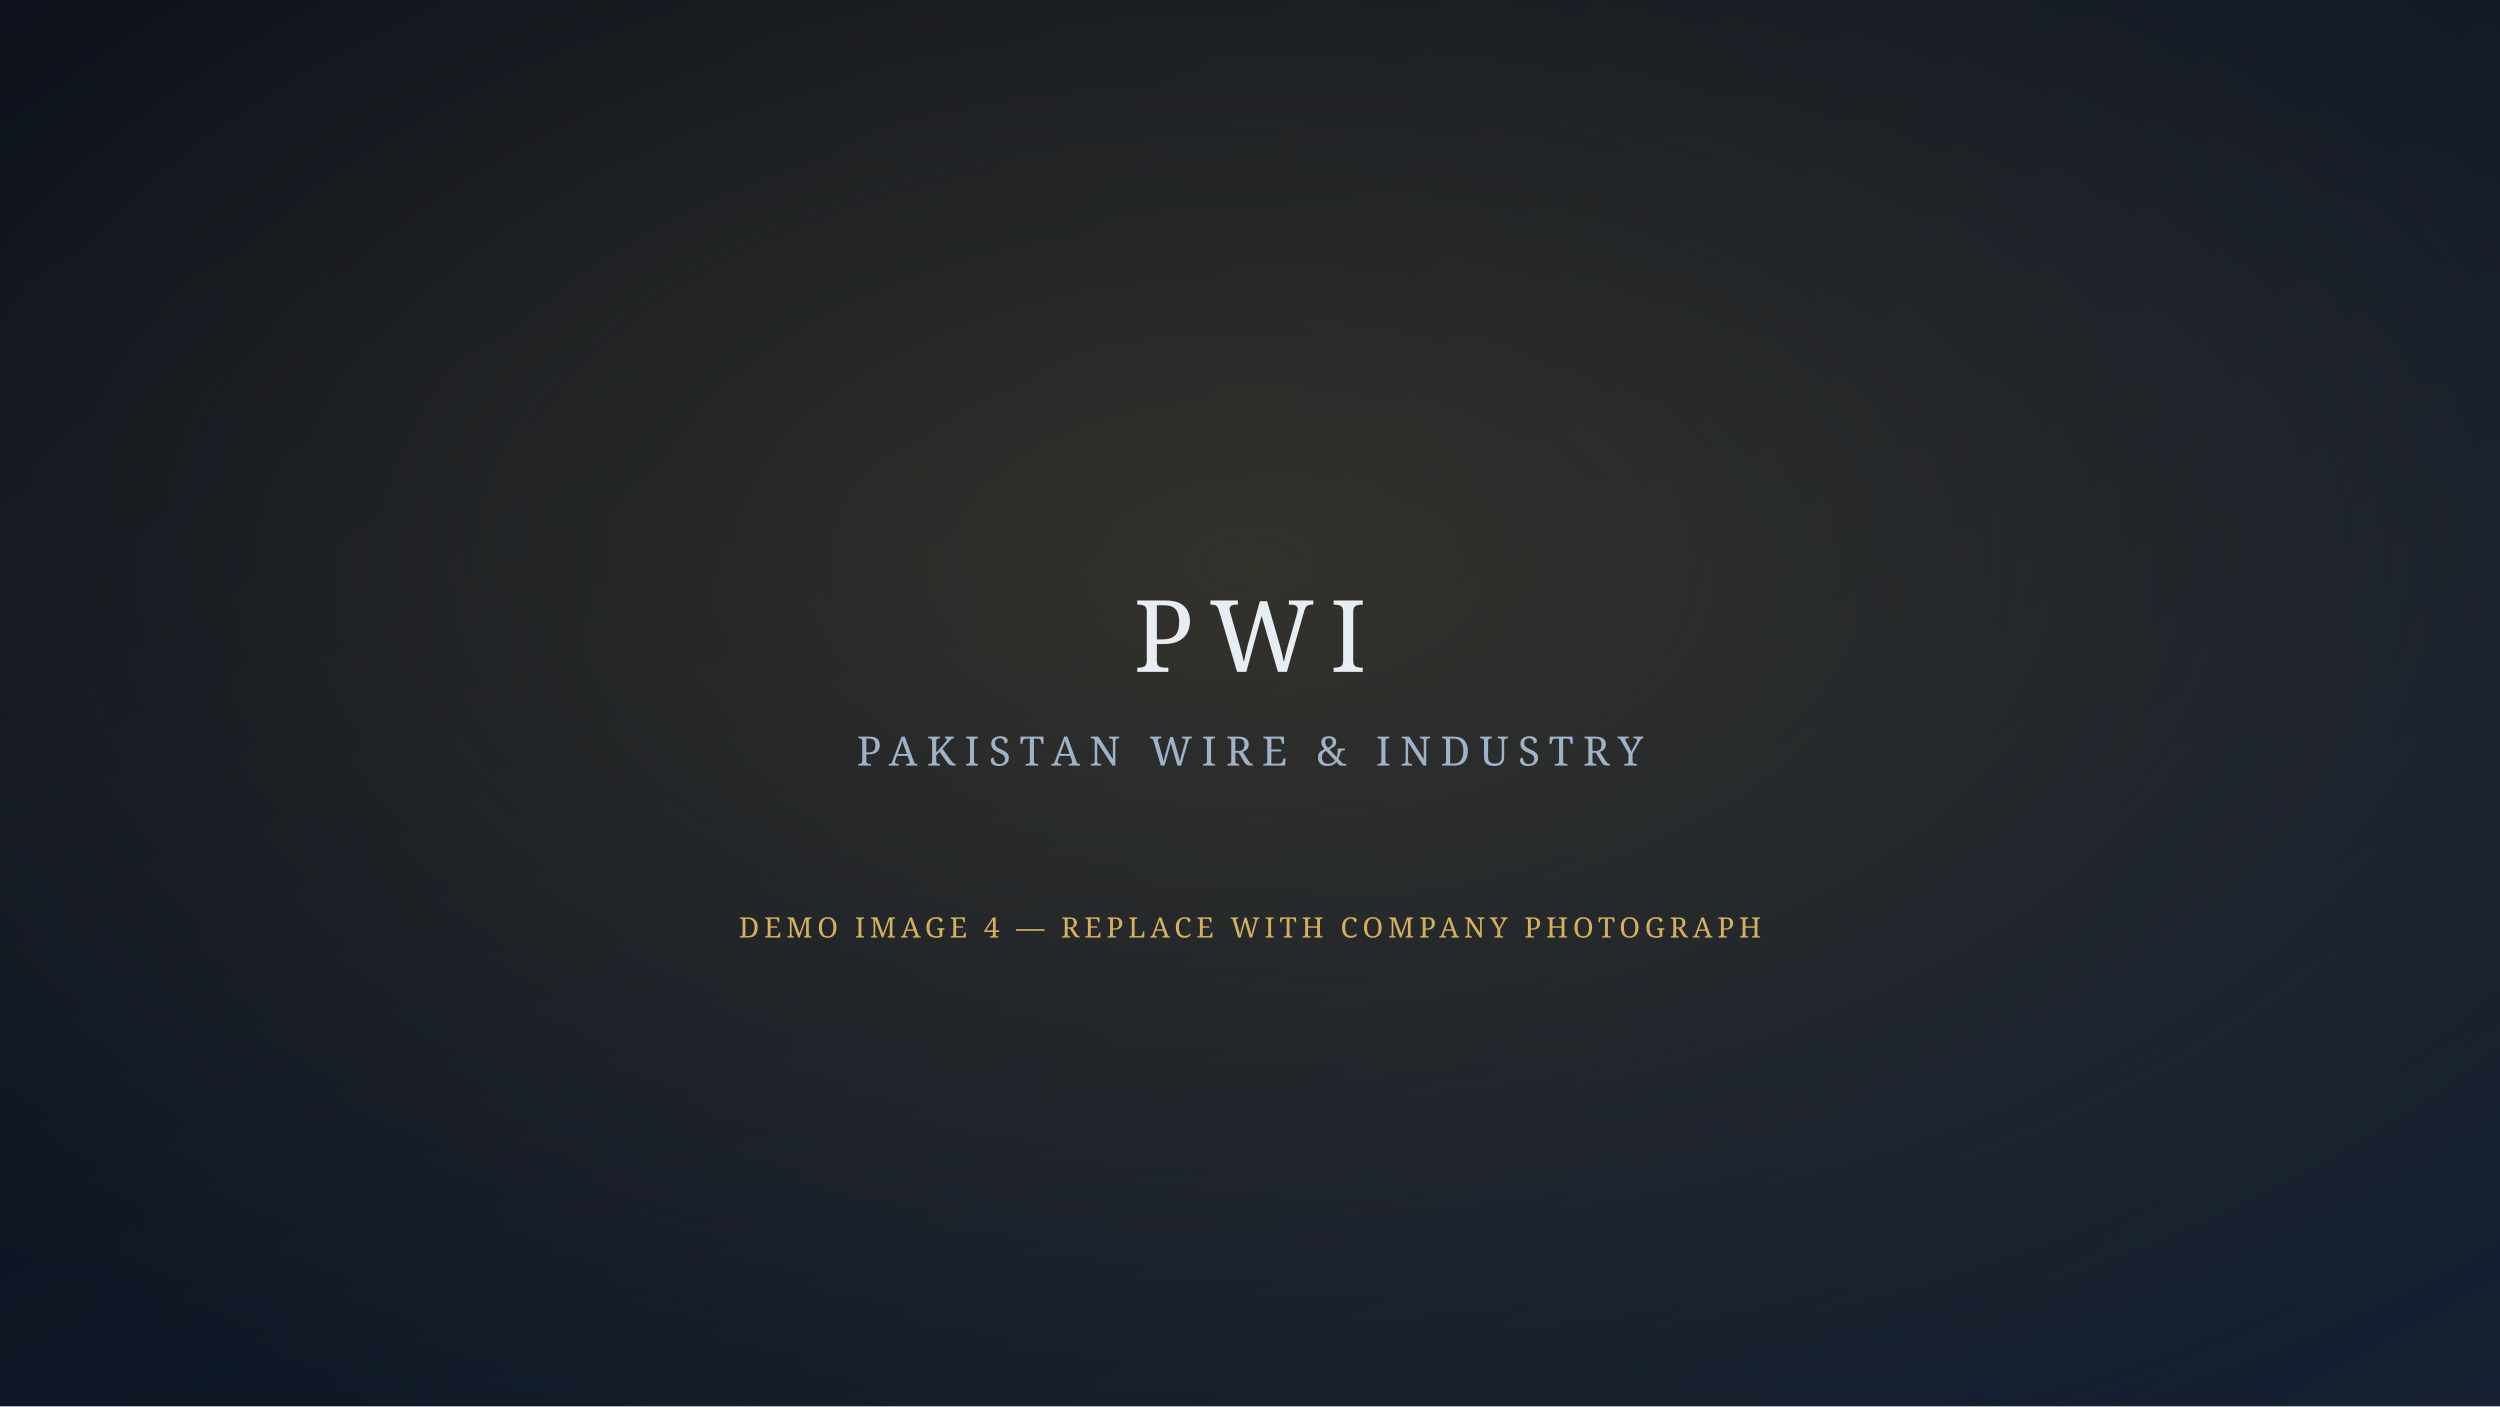
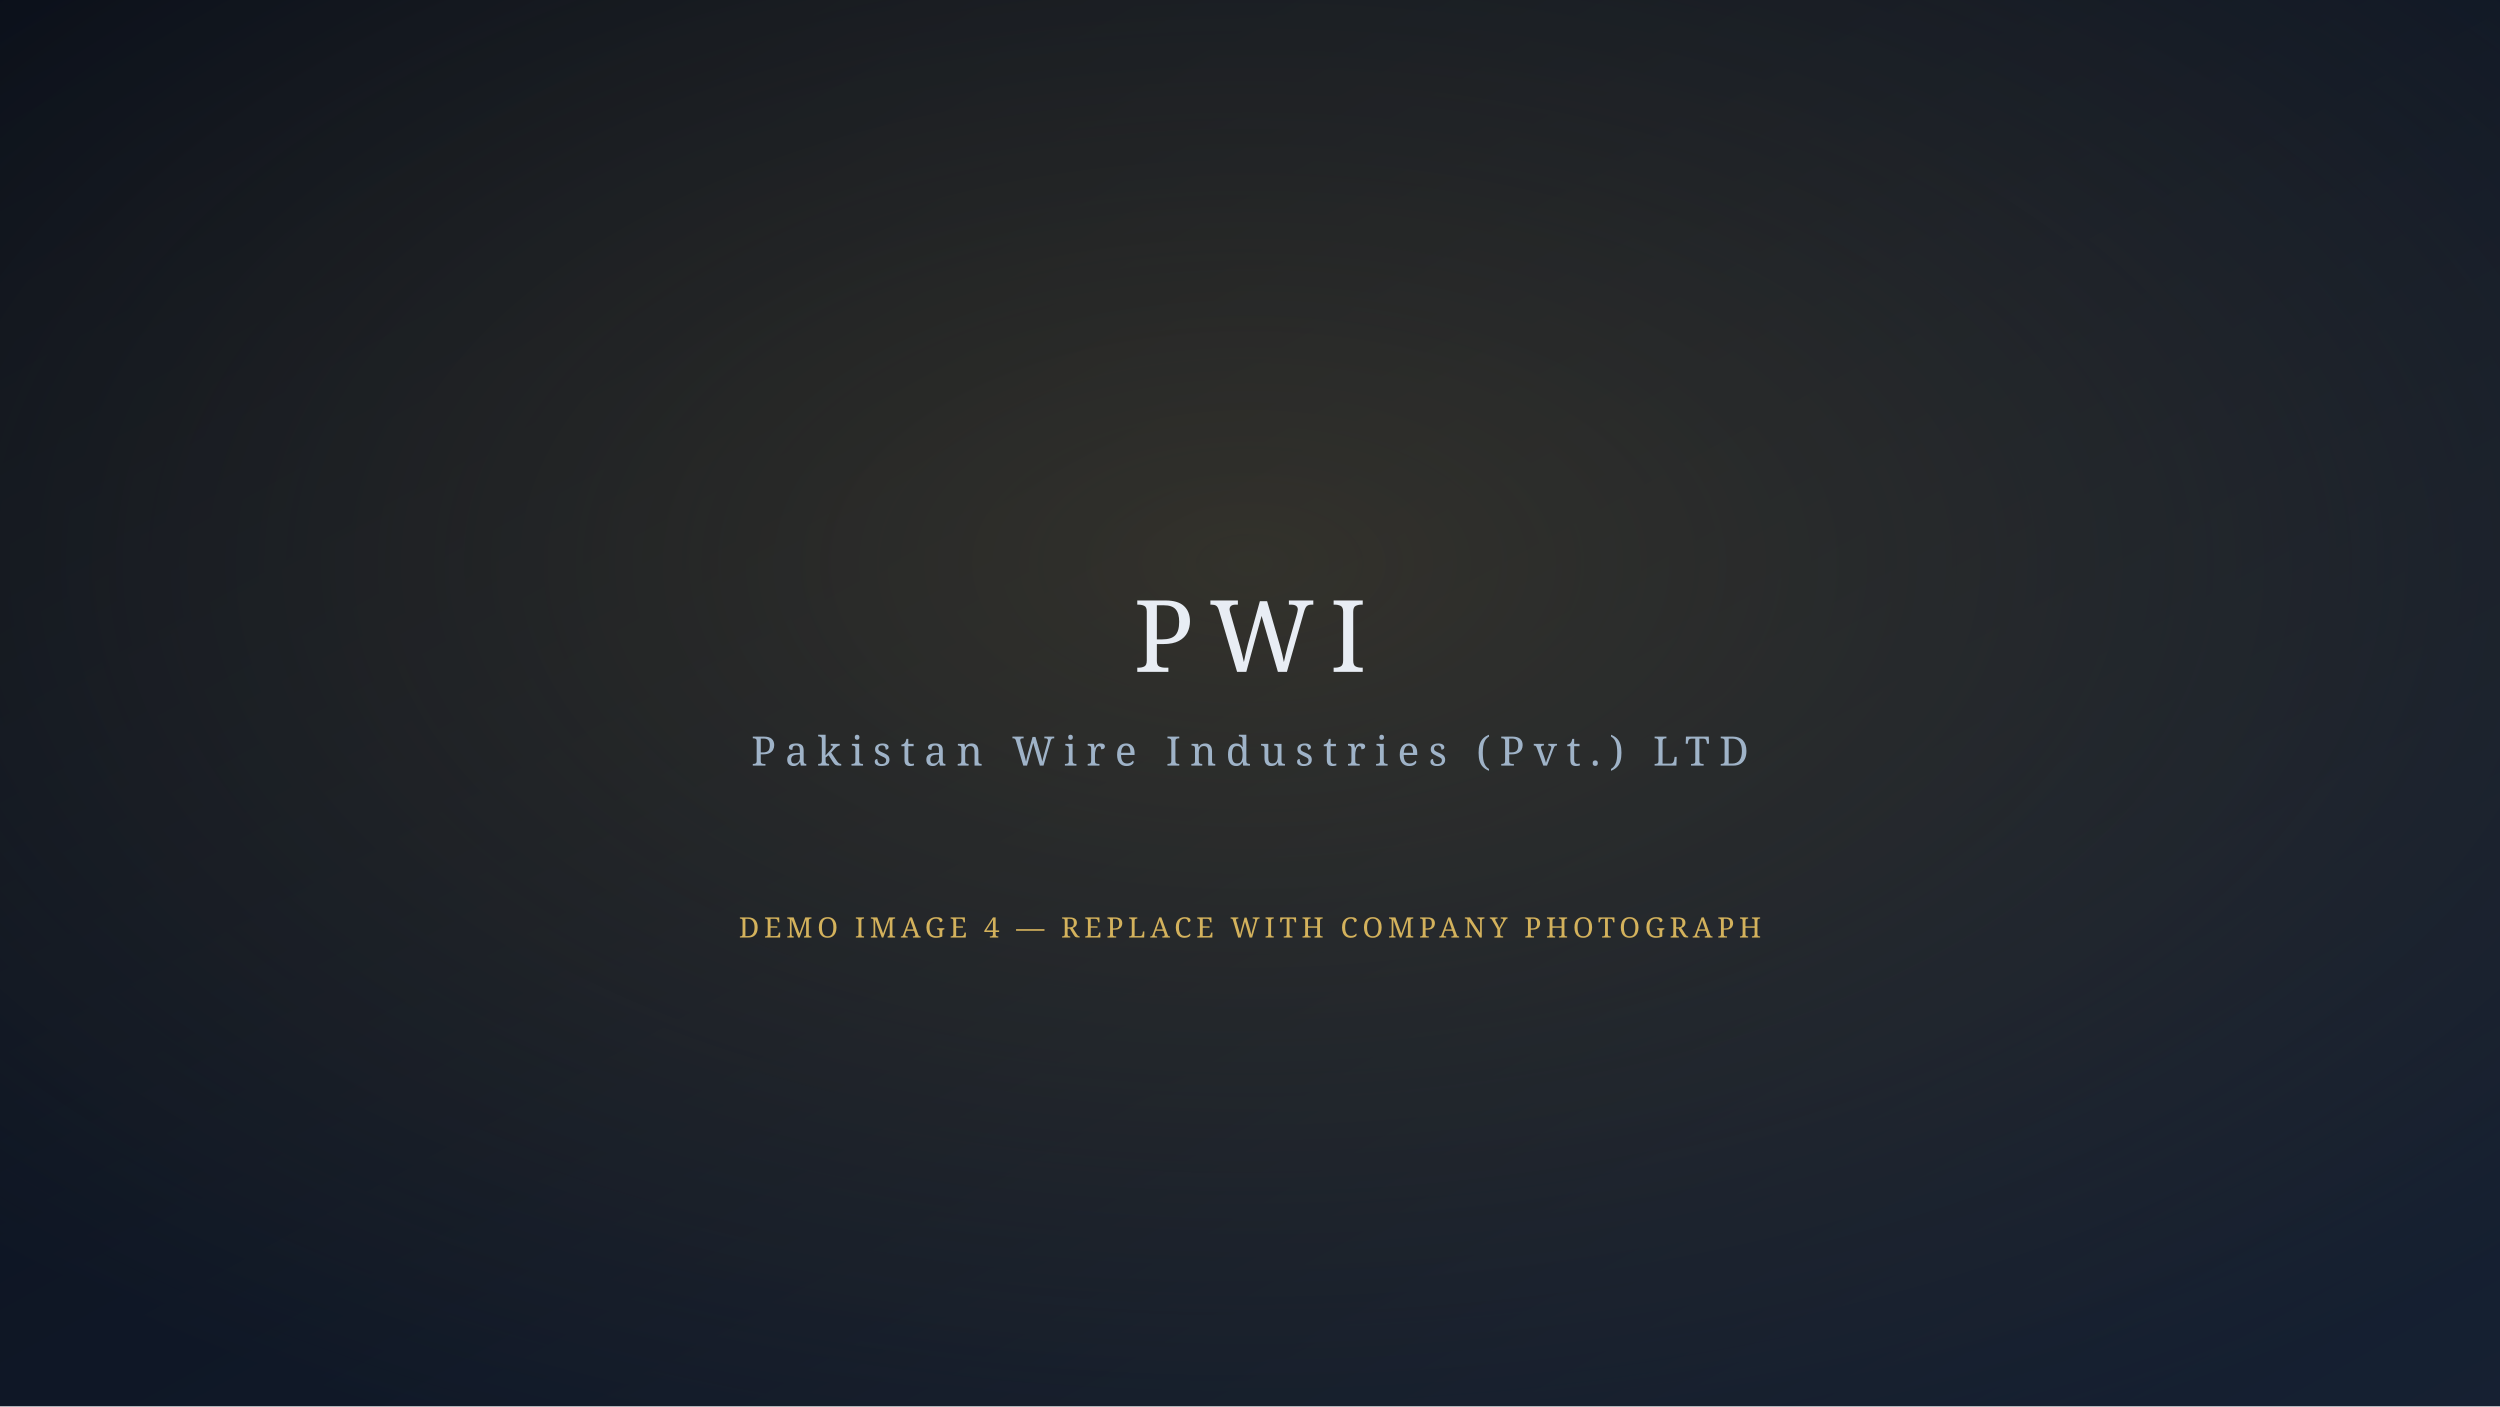
<svg xmlns="http://www.w3.org/2000/svg" width="1600" height="900" viewBox="0 0 1600 900">
  <defs>
    <linearGradient id="bg3" x1="0" y1="0" x2="1" y2="1">
      <stop offset="0%" stop-color="#0b1424" />
      <stop offset="100%" stop-color="#243550" />
    </linearGradient>
    <radialGradient id="glow3" cx="0.5" cy="0.4" r="0.7">
      <stop offset="0%" stop-color="#d4b25c" stop-opacity="0.35" />
      <stop offset="100%" stop-color="#d4b25c" stop-opacity="0" />
    </radialGradient>
  </defs>
  <g opacity="0.08" stroke="#9fb3c8" stroke-width="2" fill="none">
    <line x1="40" y1="60" x2="140" y2="60" />
    <line x1="40" y1="70" x2="120" y2="70" />
    <line x1="40" y1="80" x2="160" y2="80" />
    <line x1="40" y1="90" x2="100" y2="90" />
    <circle cx="700" cy="120" r="40" />
    <circle cx="760" cy="120" r="12" />
    <rect x="600" y="260" width="180" height="90" rx="6" />
  </g>
  <rect width="1600" height="900" fill="url(#bg3)" />
  <rect width="1600" height="900" fill="url(#glow3)" />
  <rect width="1600" height="900" fill="#04070d" opacity="0.45" />
  <g font-family="Georgia, serif" text-anchor="middle">
    <text x="800" y="430" font-size="64" fill="#e8edf4" letter-spacing="10">PWI</text>
-     <text x="800" y="490" font-size="26" fill="#9fb3c8" letter-spacing="6">PAKISTAN WIRE &amp; INDUSTRY</text>
+     <text x="800" y="490" font-size="26" fill="#9fb3c8" letter-spacing="6">Pakistan Wire Industries (Pvt.) LTD</text>
    <text x="800" y="600" font-size="18" fill="#d4b25c" letter-spacing="3">DEMO IMAGE 4 — REPLACE WITH COMPANY PHOTOGRAPH</text>
  </g>
</svg>
